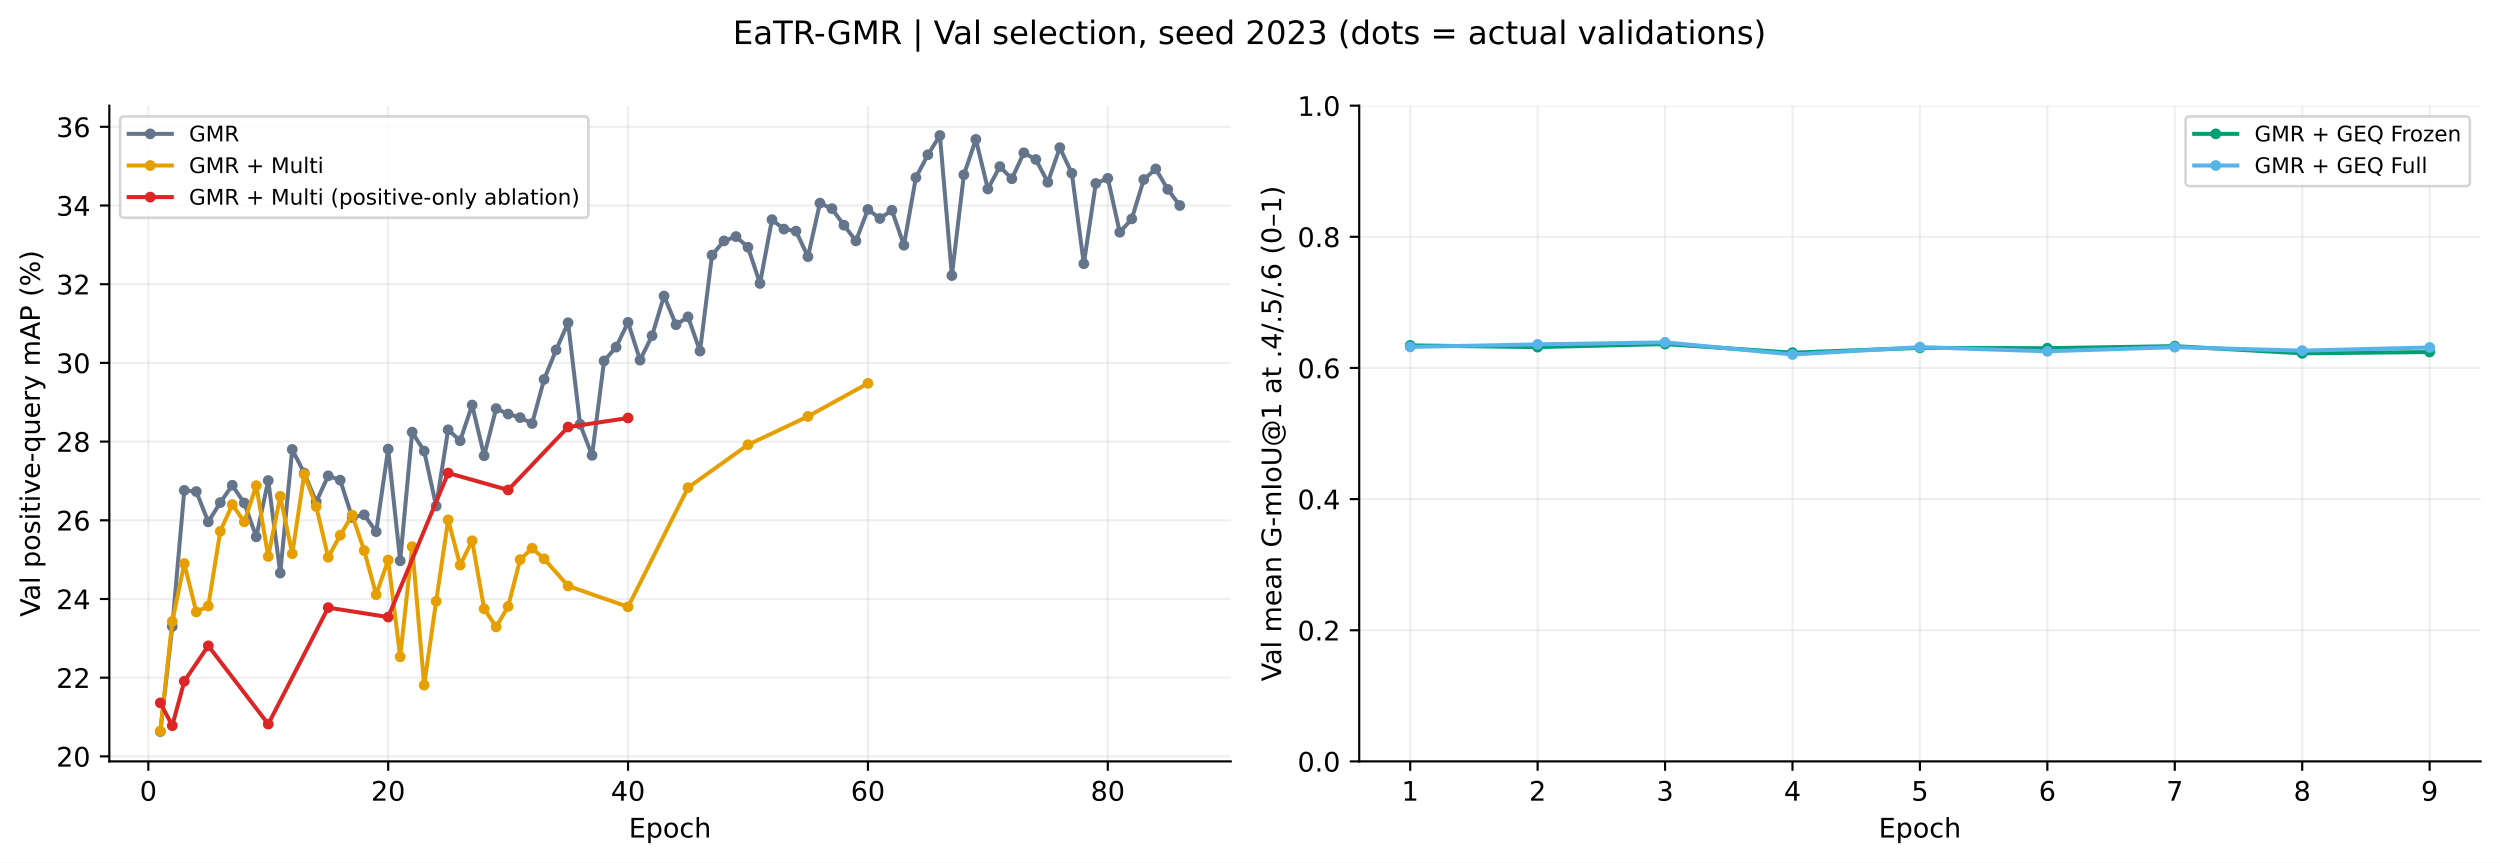
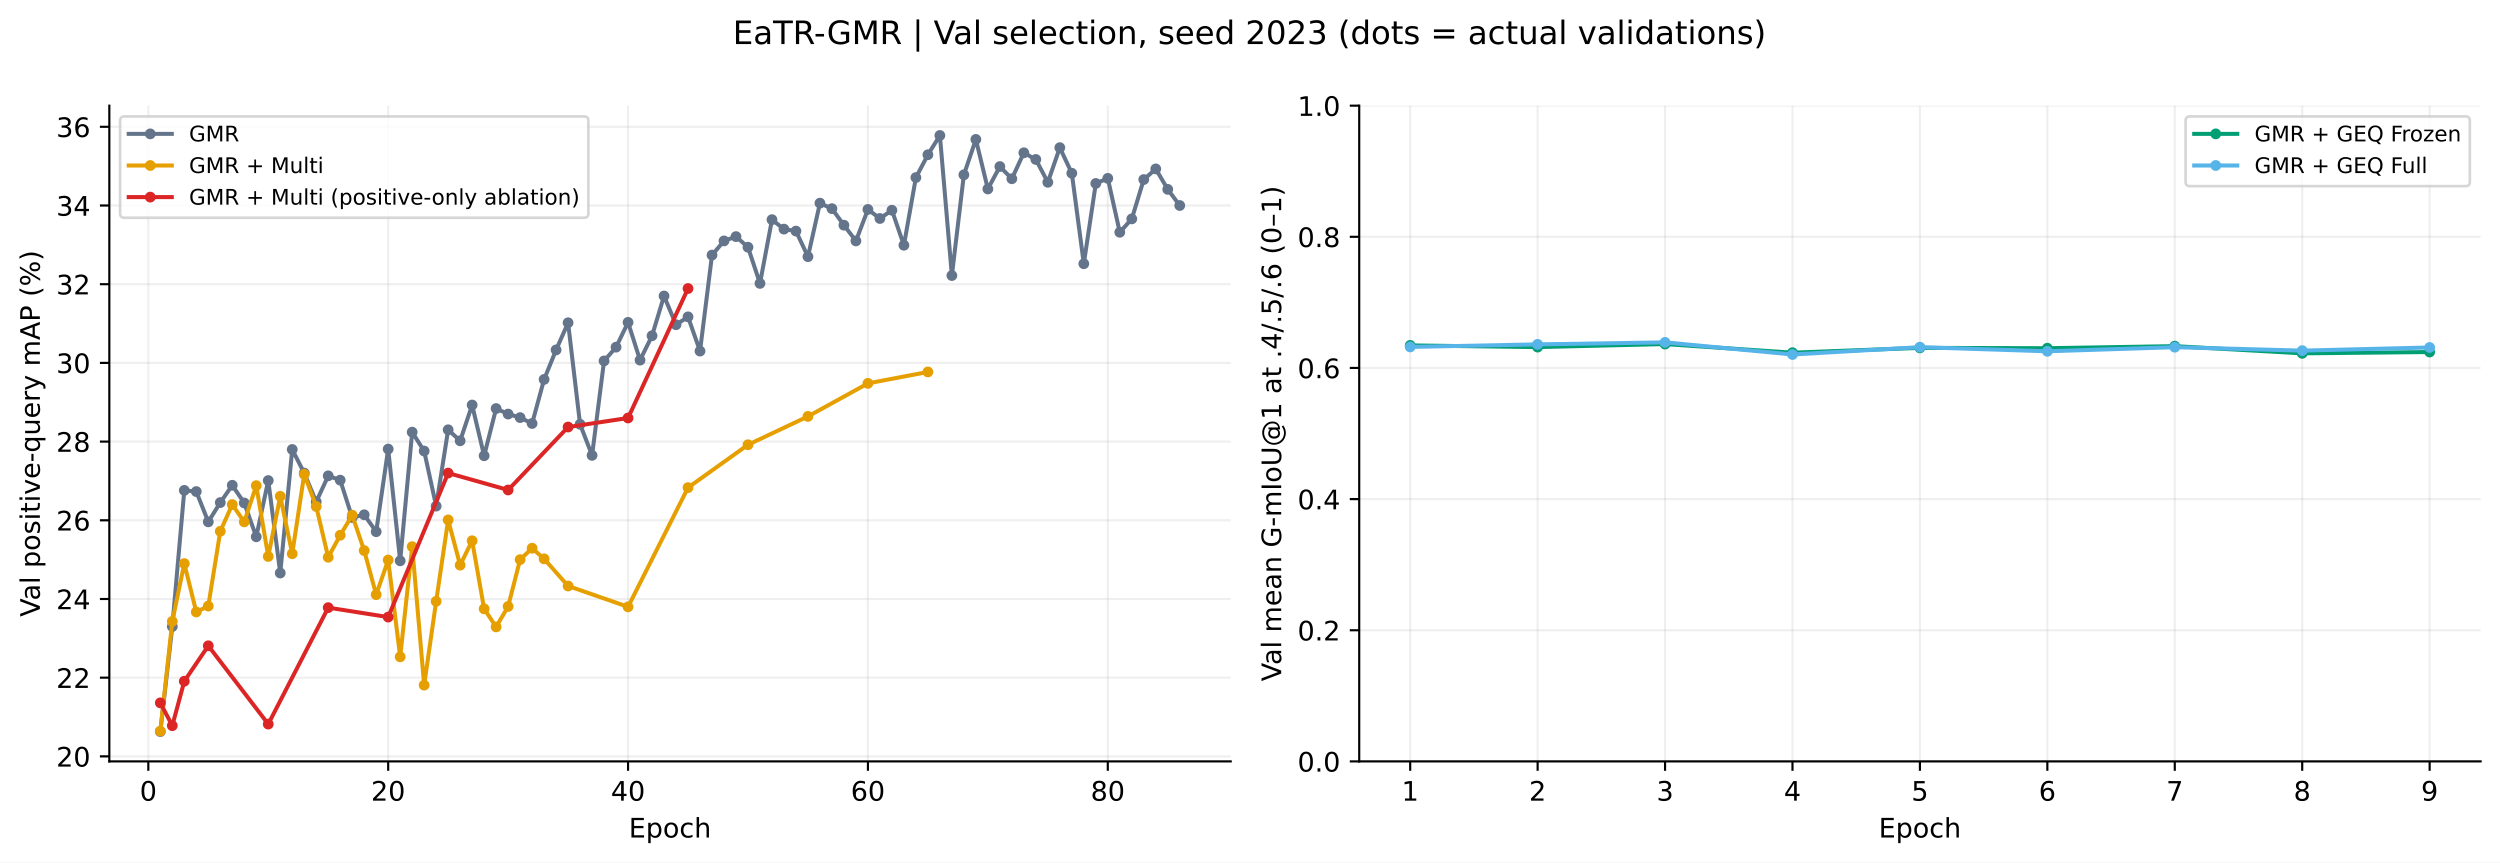
<svg xmlns="http://www.w3.org/2000/svg" xmlns:xlink="http://www.w3.org/1999/xlink" width="928.433pt" height="320.316pt" viewBox="0 0 928.433 320.316" version="1.1">
  <defs>
    <style type="text/css">*{stroke-linejoin: round; stroke-linecap: butt}</style>
  </defs>
  <g id="figure_1">
    <g id="patch_1">
      <path d="M -0 320.316  L 928.433 320.316  L 928.433 0  L -0 0  z " style="fill: #ffffff" />
    </g>
    <g id="axes_1">
      <g id="patch_2">
        <path d="M 40.603 282.76  L 457.058 282.76  L 457.058 39.24  L 40.603 39.24  z " style="fill: #ffffff" />
      </g>
      <g id="matplotlib.axis_1">
        <g id="xtick_1">
          <g id="line2d_1">
            <path d="M 55.079 282.76  L 55.079 39.24  " clip-path="url(#pdc1da5cae6)" style="fill: none; stroke: #b0b0b0; stroke-opacity: 0.2; stroke-width: 0.8; stroke-linecap: square" />
          </g>
          <g id="line2d_2">
            <defs>
              <path id="m847a747f1c" d="M 0 0  L 0 3.5  " style="stroke: #000000; stroke-width: 0.8" />
            </defs>
            <g>
              <use xlink:href="#m847a747f1c" x="55.079" y="282.76" style="stroke: #000000; stroke-width: 0.8" />
            </g>
          </g>
          <g id="text_1">
            <text style="font-size: 10px; font-family: 'DejaVu Sans'; text-anchor: middle" x="55.079" y="297.358" transform="rotate(-0 55.07883 297.3584)">0</text>
          </g>
        </g>
        <g id="xtick_2">
          <g id="line2d_3">
            <path d="M 144.16 282.76  L 144.16 39.24  " clip-path="url(#pdc1da5cae6)" style="fill: none; stroke: #b0b0b0; stroke-opacity: 0.2; stroke-width: 0.8; stroke-linecap: square" />
          </g>
          <g id="line2d_4">
            <g>
              <use xlink:href="#m847a747f1c" x="144.16" y="282.76" style="stroke: #000000; stroke-width: 0.8" />
            </g>
          </g>
          <g id="text_2">
            <text style="font-size: 10px; font-family: 'DejaVu Sans'; text-anchor: middle" x="144.16" y="297.358" transform="rotate(-0 144.1601 297.3584)">20</text>
          </g>
        </g>
        <g id="xtick_3">
          <g id="line2d_5">
            <path d="M 233.241 282.76  L 233.241 39.24  " clip-path="url(#pdc1da5cae6)" style="fill: none; stroke: #b0b0b0; stroke-opacity: 0.2; stroke-width: 0.8; stroke-linecap: square" />
          </g>
          <g id="line2d_6">
            <g>
              <use xlink:href="#m847a747f1c" x="233.241" y="282.76" style="stroke: #000000; stroke-width: 0.8" />
            </g>
          </g>
          <g id="text_3">
            <text style="font-size: 10px; font-family: 'DejaVu Sans'; text-anchor: middle" x="233.241" y="297.358" transform="rotate(-0 233.2414 297.3584)">40</text>
          </g>
        </g>
        <g id="xtick_4">
          <g id="line2d_7">
            <path d="M 322.323 282.76  L 322.323 39.24  " clip-path="url(#pdc1da5cae6)" style="fill: none; stroke: #b0b0b0; stroke-opacity: 0.2; stroke-width: 0.8; stroke-linecap: square" />
          </g>
          <g id="line2d_8">
            <g>
              <use xlink:href="#m847a747f1c" x="322.323" y="282.76" style="stroke: #000000; stroke-width: 0.8" />
            </g>
          </g>
          <g id="text_4">
            <text style="font-size: 10px; font-family: 'DejaVu Sans'; text-anchor: middle" x="322.323" y="297.358" transform="rotate(-0 322.3227 297.3584)">60</text>
          </g>
        </g>
        <g id="xtick_5">
          <g id="line2d_9">
            <path d="M 411.404 282.76  L 411.404 39.24  " clip-path="url(#pdc1da5cae6)" style="fill: none; stroke: #b0b0b0; stroke-opacity: 0.2; stroke-width: 0.8; stroke-linecap: square" />
          </g>
          <g id="line2d_10">
            <g>
              <use xlink:href="#m847a747f1c" x="411.404" y="282.76" style="stroke: #000000; stroke-width: 0.8" />
            </g>
          </g>
          <g id="text_5">
            <text style="font-size: 10px; font-family: 'DejaVu Sans'; text-anchor: middle" x="411.404" y="297.358" transform="rotate(-0 411.404 297.3584)">80</text>
          </g>
        </g>
        <g id="text_6">
          <text style="font-size: 10px; font-family: 'DejaVu Sans'; text-anchor: middle" x="248.831" y="311.037" transform="rotate(-0 248.8306 311.0366)">Epoch</text>
        </g>
      </g>
      <g id="matplotlib.axis_2">
        <g id="ytick_1">
          <g id="line2d_11">
            <path d="M 40.603 280.897  L 457.058 280.897  " clip-path="url(#pdc1da5cae6)" style="fill: none; stroke: #b0b0b0; stroke-opacity: 0.2; stroke-width: 0.8; stroke-linecap: square" />
          </g>
          <g id="line2d_12">
            <defs>
              <path id="mc433141c62" d="M 0 0  L -3.5 0  " style="stroke: #000000; stroke-width: 0.8" />
            </defs>
            <g>
              <use xlink:href="#mc433141c62" x="40.603" y="280.897" style="stroke: #000000; stroke-width: 0.8" />
            </g>
          </g>
          <g id="text_7">
            <text style="font-size: 10px; font-family: 'DejaVu Sans'; text-anchor: end" x="33.603" y="284.696" transform="rotate(-0 33.60312 284.6961)">20</text>
          </g>
        </g>
        <g id="ytick_2">
          <g id="line2d_13">
            <path d="M 40.603 251.672  L 457.058 251.672  " clip-path="url(#pdc1da5cae6)" style="fill: none; stroke: #b0b0b0; stroke-opacity: 0.2; stroke-width: 0.8; stroke-linecap: square" />
          </g>
          <g id="line2d_14">
            <g>
              <use xlink:href="#mc433141c62" x="40.603" y="251.672" style="stroke: #000000; stroke-width: 0.8" />
            </g>
          </g>
          <g id="text_8">
            <text style="font-size: 10px; font-family: 'DejaVu Sans'; text-anchor: end" x="33.603" y="255.471" transform="rotate(-0 33.60312 255.4708)">22</text>
          </g>
        </g>
        <g id="ytick_3">
          <g id="line2d_15">
            <path d="M 40.603 222.446  L 457.058 222.446  " clip-path="url(#pdc1da5cae6)" style="fill: none; stroke: #b0b0b0; stroke-opacity: 0.2; stroke-width: 0.8; stroke-linecap: square" />
          </g>
          <g id="line2d_16">
            <g>
              <use xlink:href="#mc433141c62" x="40.603" y="222.446" style="stroke: #000000; stroke-width: 0.8" />
            </g>
          </g>
          <g id="text_9">
            <text style="font-size: 10px; font-family: 'DejaVu Sans'; text-anchor: end" x="33.603" y="226.245" transform="rotate(-0 33.60312 226.2455)">24</text>
          </g>
        </g>
        <g id="ytick_4">
          <g id="line2d_17">
            <path d="M 40.603 193.221  L 457.058 193.221  " clip-path="url(#pdc1da5cae6)" style="fill: none; stroke: #b0b0b0; stroke-opacity: 0.2; stroke-width: 0.8; stroke-linecap: square" />
          </g>
          <g id="line2d_18">
            <g>
              <use xlink:href="#mc433141c62" x="40.603" y="193.221" style="stroke: #000000; stroke-width: 0.8" />
            </g>
          </g>
          <g id="text_10">
            <text style="font-size: 10px; font-family: 'DejaVu Sans'; text-anchor: end" x="33.603" y="197.02" transform="rotate(-0 33.60312 197.0201)">26</text>
          </g>
        </g>
        <g id="ytick_5">
          <g id="line2d_19">
            <path d="M 40.603 163.996  L 457.058 163.996  " clip-path="url(#pdc1da5cae6)" style="fill: none; stroke: #b0b0b0; stroke-opacity: 0.2; stroke-width: 0.8; stroke-linecap: square" />
          </g>
          <g id="line2d_20">
            <g>
              <use xlink:href="#mc433141c62" x="40.603" y="163.996" style="stroke: #000000; stroke-width: 0.8" />
            </g>
          </g>
          <g id="text_11">
            <text style="font-size: 10px; font-family: 'DejaVu Sans'; text-anchor: end" x="33.603" y="167.795" transform="rotate(-0 33.60312 167.7948)">28</text>
          </g>
        </g>
        <g id="ytick_6">
          <g id="line2d_21">
            <path d="M 40.603 134.77  L 457.058 134.77  " clip-path="url(#pdc1da5cae6)" style="fill: none; stroke: #b0b0b0; stroke-opacity: 0.2; stroke-width: 0.8; stroke-linecap: square" />
          </g>
          <g id="line2d_22">
            <g>
              <use xlink:href="#mc433141c62" x="40.603" y="134.77" style="stroke: #000000; stroke-width: 0.8" />
            </g>
          </g>
          <g id="text_12">
            <text style="font-size: 10px; font-family: 'DejaVu Sans'; text-anchor: end" x="33.603" y="138.569" transform="rotate(-0 33.60312 138.5695)">30</text>
          </g>
        </g>
        <g id="ytick_7">
          <g id="line2d_23">
            <path d="M 40.603 105.545  L 457.058 105.545  " clip-path="url(#pdc1da5cae6)" style="fill: none; stroke: #b0b0b0; stroke-opacity: 0.2; stroke-width: 0.8; stroke-linecap: square" />
          </g>
          <g id="line2d_24">
            <g>
              <use xlink:href="#mc433141c62" x="40.603" y="105.545" style="stroke: #000000; stroke-width: 0.8" />
            </g>
          </g>
          <g id="text_13">
            <text style="font-size: 10px; font-family: 'DejaVu Sans'; text-anchor: end" x="33.603" y="109.344" transform="rotate(-0 33.60312 109.3442)">32</text>
          </g>
        </g>
        <g id="ytick_8">
          <g id="line2d_25">
            <path d="M 40.603 76.32  L 457.058 76.32  " clip-path="url(#pdc1da5cae6)" style="fill: none; stroke: #b0b0b0; stroke-opacity: 0.2; stroke-width: 0.8; stroke-linecap: square" />
          </g>
          <g id="line2d_26">
            <g>
              <use xlink:href="#mc433141c62" x="40.603" y="76.32" style="stroke: #000000; stroke-width: 0.8" />
            </g>
          </g>
          <g id="text_14">
            <text style="font-size: 10px; font-family: 'DejaVu Sans'; text-anchor: end" x="33.603" y="80.119" transform="rotate(-0 33.60312 80.11885)">34</text>
          </g>
        </g>
        <g id="ytick_9">
          <g id="line2d_27">
            <path d="M 40.603 47.094  L 457.058 47.094  " clip-path="url(#pdc1da5cae6)" style="fill: none; stroke: #b0b0b0; stroke-opacity: 0.2; stroke-width: 0.8; stroke-linecap: square" />
          </g>
          <g id="line2d_28">
            <g>
              <use xlink:href="#mc433141c62" x="40.603" y="47.094" style="stroke: #000000; stroke-width: 0.8" />
            </g>
          </g>
          <g id="text_15">
            <text style="font-size: 10px; font-family: 'DejaVu Sans'; text-anchor: end" x="33.603" y="50.894" transform="rotate(-0 33.60312 50.89352)">36</text>
          </g>
        </g>
        <g id="text_16">
          <text style="font-size: 10px; font-family: 'DejaVu Sans'; text-anchor: middle" x="14.798" y="161" transform="rotate(-90 14.79844 161)">Val positive-query mAP (%)</text>
        </g>
      </g>
      <g id="line2d_29">
        <path d="M 59.533 271.691  L 63.987 232.675  L 68.441 182.115  L 72.895 182.554  L 77.349 193.805  L 81.803 186.645  L 86.257 180.216  L 90.711 186.791  L 95.165 199.358  L 99.619 178.462  L 104.074 212.802  L 108.528 166.918  L 112.982 175.686  L 117.436 186.353  L 121.89 176.709  L 126.344 178.316  L 130.798 192.198  L 135.252 191.175  L 139.706 197.459  L 144.16 166.772  L 148.614 208.272  L 153.068 160.489  L 157.522 167.503  L 161.976 187.96  L 166.43 159.612  L 170.885 163.703  L 175.339 150.406  L 179.793 169.256  L 184.247 151.721  L 188.701 153.767  L 193.155 155.082  L 197.609 157.274  L 202.063 140.908  L 206.517 129.948  L 210.971 119.865  L 215.425 157.566  L 219.879 169.11  L 224.333 134.04  L 228.787 128.925  L 233.241 119.719  L 237.695 133.747  L 242.15 124.688  L 246.604 109.929  L 251.058 120.596  L 255.512 117.673  L 259.966 130.386  L 264.42 94.732  L 268.874 89.471  L 273.328 87.864  L 277.782 91.809  L 282.236 105.253  L 286.69 81.58  L 291.144 85.087  L 295.598 85.818  L 300.052 95.316  L 304.506 75.443  L 308.96 77.489  L 313.415 83.626  L 317.869 89.471  L 322.323 77.781  L 326.777 81.142  L 331.231 78.073  L 335.685 91.078  L 340.139 65.945  L 344.593 57.469  L 349.047 50.309  L 353.501 102.33  L 357.955 64.922  L 362.409 51.77  L 366.863 70.182  L 371.317 61.853  L 375.771 66.383  L 380.226 56.739  L 384.68 59.223  L 389.134 67.698  L 393.588 54.839  L 398.042 64.337  L 402.496 97.946  L 406.95 68.137  L 411.404 66.237  L 415.858 86.256  L 420.312 81.288  L 424.766 66.675  L 429.22 62.73  L 433.674 70.328  L 438.128 76.32  " clip-path="url(#pdc1da5cae6)" style="fill: none; stroke: #64748b; stroke-width: 1.5; stroke-linecap: square" />
        <defs>
          <path id="mf4bc2572a3" d="M 0 1.5  C 0.398 1.5 0.779 1.342 1.061 1.061  C 1.342 0.779 1.5 0.398 1.5 0  C 1.5 -0.398 1.342 -0.779 1.061 -1.061  C 0.779 -1.342 0.398 -1.5 0 -1.5  C -0.398 -1.5 -0.779 -1.342 -1.061 -1.061  C -1.342 -0.779 -1.5 -0.398 -1.5 0  C -1.5 0.398 -1.342 0.779 -1.061 1.061  C -0.779 1.342 -0.398 1.5 0 1.5  z " style="stroke: #64748b" />
        </defs>
        <g clip-path="url(#pdc1da5cae6)">
          <use xlink:href="#mf4bc2572a3" x="59.533" y="271.691" style="fill: #64748b; stroke: #64748b" />
          <use xlink:href="#mf4bc2572a3" x="63.987" y="232.675" style="fill: #64748b; stroke: #64748b" />
          <use xlink:href="#mf4bc2572a3" x="68.441" y="182.115" style="fill: #64748b; stroke: #64748b" />
          <use xlink:href="#mf4bc2572a3" x="72.895" y="182.554" style="fill: #64748b; stroke: #64748b" />
          <use xlink:href="#mf4bc2572a3" x="77.349" y="193.805" style="fill: #64748b; stroke: #64748b" />
          <use xlink:href="#mf4bc2572a3" x="81.803" y="186.645" style="fill: #64748b; stroke: #64748b" />
          <use xlink:href="#mf4bc2572a3" x="86.257" y="180.216" style="fill: #64748b; stroke: #64748b" />
          <use xlink:href="#mf4bc2572a3" x="90.711" y="186.791" style="fill: #64748b; stroke: #64748b" />
          <use xlink:href="#mf4bc2572a3" x="95.165" y="199.358" style="fill: #64748b; stroke: #64748b" />
          <use xlink:href="#mf4bc2572a3" x="99.619" y="178.462" style="fill: #64748b; stroke: #64748b" />
          <use xlink:href="#mf4bc2572a3" x="104.074" y="212.802" style="fill: #64748b; stroke: #64748b" />
          <use xlink:href="#mf4bc2572a3" x="108.528" y="166.918" style="fill: #64748b; stroke: #64748b" />
          <use xlink:href="#mf4bc2572a3" x="112.982" y="175.686" style="fill: #64748b; stroke: #64748b" />
          <use xlink:href="#mf4bc2572a3" x="117.436" y="186.353" style="fill: #64748b; stroke: #64748b" />
          <use xlink:href="#mf4bc2572a3" x="121.89" y="176.709" style="fill: #64748b; stroke: #64748b" />
          <use xlink:href="#mf4bc2572a3" x="126.344" y="178.316" style="fill: #64748b; stroke: #64748b" />
          <use xlink:href="#mf4bc2572a3" x="130.798" y="192.198" style="fill: #64748b; stroke: #64748b" />
          <use xlink:href="#mf4bc2572a3" x="135.252" y="191.175" style="fill: #64748b; stroke: #64748b" />
          <use xlink:href="#mf4bc2572a3" x="139.706" y="197.459" style="fill: #64748b; stroke: #64748b" />
          <use xlink:href="#mf4bc2572a3" x="144.16" y="166.772" style="fill: #64748b; stroke: #64748b" />
          <use xlink:href="#mf4bc2572a3" x="148.614" y="208.272" style="fill: #64748b; stroke: #64748b" />
          <use xlink:href="#mf4bc2572a3" x="153.068" y="160.489" style="fill: #64748b; stroke: #64748b" />
          <use xlink:href="#mf4bc2572a3" x="157.522" y="167.503" style="fill: #64748b; stroke: #64748b" />
          <use xlink:href="#mf4bc2572a3" x="161.976" y="187.96" style="fill: #64748b; stroke: #64748b" />
          <use xlink:href="#mf4bc2572a3" x="166.43" y="159.612" style="fill: #64748b; stroke: #64748b" />
          <use xlink:href="#mf4bc2572a3" x="170.885" y="163.703" style="fill: #64748b; stroke: #64748b" />
          <use xlink:href="#mf4bc2572a3" x="175.339" y="150.406" style="fill: #64748b; stroke: #64748b" />
          <use xlink:href="#mf4bc2572a3" x="179.793" y="169.256" style="fill: #64748b; stroke: #64748b" />
          <use xlink:href="#mf4bc2572a3" x="184.247" y="151.721" style="fill: #64748b; stroke: #64748b" />
          <use xlink:href="#mf4bc2572a3" x="188.701" y="153.767" style="fill: #64748b; stroke: #64748b" />
          <use xlink:href="#mf4bc2572a3" x="193.155" y="155.082" style="fill: #64748b; stroke: #64748b" />
          <use xlink:href="#mf4bc2572a3" x="197.609" y="157.274" style="fill: #64748b; stroke: #64748b" />
          <use xlink:href="#mf4bc2572a3" x="202.063" y="140.908" style="fill: #64748b; stroke: #64748b" />
          <use xlink:href="#mf4bc2572a3" x="206.517" y="129.948" style="fill: #64748b; stroke: #64748b" />
          <use xlink:href="#mf4bc2572a3" x="210.971" y="119.865" style="fill: #64748b; stroke: #64748b" />
          <use xlink:href="#mf4bc2572a3" x="215.425" y="157.566" style="fill: #64748b; stroke: #64748b" />
          <use xlink:href="#mf4bc2572a3" x="219.879" y="169.11" style="fill: #64748b; stroke: #64748b" />
          <use xlink:href="#mf4bc2572a3" x="224.333" y="134.04" style="fill: #64748b; stroke: #64748b" />
          <use xlink:href="#mf4bc2572a3" x="228.787" y="128.925" style="fill: #64748b; stroke: #64748b" />
          <use xlink:href="#mf4bc2572a3" x="233.241" y="119.719" style="fill: #64748b; stroke: #64748b" />
          <use xlink:href="#mf4bc2572a3" x="237.695" y="133.747" style="fill: #64748b; stroke: #64748b" />
          <use xlink:href="#mf4bc2572a3" x="242.15" y="124.688" style="fill: #64748b; stroke: #64748b" />
          <use xlink:href="#mf4bc2572a3" x="246.604" y="109.929" style="fill: #64748b; stroke: #64748b" />
          <use xlink:href="#mf4bc2572a3" x="251.058" y="120.596" style="fill: #64748b; stroke: #64748b" />
          <use xlink:href="#mf4bc2572a3" x="255.512" y="117.673" style="fill: #64748b; stroke: #64748b" />
          <use xlink:href="#mf4bc2572a3" x="259.966" y="130.386" style="fill: #64748b; stroke: #64748b" />
          <use xlink:href="#mf4bc2572a3" x="264.42" y="94.732" style="fill: #64748b; stroke: #64748b" />
          <use xlink:href="#mf4bc2572a3" x="268.874" y="89.471" style="fill: #64748b; stroke: #64748b" />
          <use xlink:href="#mf4bc2572a3" x="273.328" y="87.864" style="fill: #64748b; stroke: #64748b" />
          <use xlink:href="#mf4bc2572a3" x="277.782" y="91.809" style="fill: #64748b; stroke: #64748b" />
          <use xlink:href="#mf4bc2572a3" x="282.236" y="105.253" style="fill: #64748b; stroke: #64748b" />
          <use xlink:href="#mf4bc2572a3" x="286.69" y="81.58" style="fill: #64748b; stroke: #64748b" />
          <use xlink:href="#mf4bc2572a3" x="291.144" y="85.087" style="fill: #64748b; stroke: #64748b" />
          <use xlink:href="#mf4bc2572a3" x="295.598" y="85.818" style="fill: #64748b; stroke: #64748b" />
          <use xlink:href="#mf4bc2572a3" x="300.052" y="95.316" style="fill: #64748b; stroke: #64748b" />
          <use xlink:href="#mf4bc2572a3" x="304.506" y="75.443" style="fill: #64748b; stroke: #64748b" />
          <use xlink:href="#mf4bc2572a3" x="308.96" y="77.489" style="fill: #64748b; stroke: #64748b" />
          <use xlink:href="#mf4bc2572a3" x="313.415" y="83.626" style="fill: #64748b; stroke: #64748b" />
          <use xlink:href="#mf4bc2572a3" x="317.869" y="89.471" style="fill: #64748b; stroke: #64748b" />
          <use xlink:href="#mf4bc2572a3" x="322.323" y="77.781" style="fill: #64748b; stroke: #64748b" />
          <use xlink:href="#mf4bc2572a3" x="326.777" y="81.142" style="fill: #64748b; stroke: #64748b" />
          <use xlink:href="#mf4bc2572a3" x="331.231" y="78.073" style="fill: #64748b; stroke: #64748b" />
          <use xlink:href="#mf4bc2572a3" x="335.685" y="91.078" style="fill: #64748b; stroke: #64748b" />
          <use xlink:href="#mf4bc2572a3" x="340.139" y="65.945" style="fill: #64748b; stroke: #64748b" />
          <use xlink:href="#mf4bc2572a3" x="344.593" y="57.469" style="fill: #64748b; stroke: #64748b" />
          <use xlink:href="#mf4bc2572a3" x="349.047" y="50.309" style="fill: #64748b; stroke: #64748b" />
          <use xlink:href="#mf4bc2572a3" x="353.501" y="102.33" style="fill: #64748b; stroke: #64748b" />
          <use xlink:href="#mf4bc2572a3" x="357.955" y="64.922" style="fill: #64748b; stroke: #64748b" />
          <use xlink:href="#mf4bc2572a3" x="362.409" y="51.77" style="fill: #64748b; stroke: #64748b" />
          <use xlink:href="#mf4bc2572a3" x="366.863" y="70.182" style="fill: #64748b; stroke: #64748b" />
          <use xlink:href="#mf4bc2572a3" x="371.317" y="61.853" style="fill: #64748b; stroke: #64748b" />
          <use xlink:href="#mf4bc2572a3" x="375.771" y="66.383" style="fill: #64748b; stroke: #64748b" />
          <use xlink:href="#mf4bc2572a3" x="380.226" y="56.739" style="fill: #64748b; stroke: #64748b" />
          <use xlink:href="#mf4bc2572a3" x="384.68" y="59.223" style="fill: #64748b; stroke: #64748b" />
          <use xlink:href="#mf4bc2572a3" x="389.134" y="67.698" style="fill: #64748b; stroke: #64748b" />
          <use xlink:href="#mf4bc2572a3" x="393.588" y="54.839" style="fill: #64748b; stroke: #64748b" />
          <use xlink:href="#mf4bc2572a3" x="398.042" y="64.337" style="fill: #64748b; stroke: #64748b" />
          <use xlink:href="#mf4bc2572a3" x="402.496" y="97.946" style="fill: #64748b; stroke: #64748b" />
          <use xlink:href="#mf4bc2572a3" x="406.95" y="68.137" style="fill: #64748b; stroke: #64748b" />
          <use xlink:href="#mf4bc2572a3" x="411.404" y="66.237" style="fill: #64748b; stroke: #64748b" />
          <use xlink:href="#mf4bc2572a3" x="415.858" y="86.256" style="fill: #64748b; stroke: #64748b" />
          <use xlink:href="#mf4bc2572a3" x="420.312" y="81.288" style="fill: #64748b; stroke: #64748b" />
          <use xlink:href="#mf4bc2572a3" x="424.766" y="66.675" style="fill: #64748b; stroke: #64748b" />
          <use xlink:href="#mf4bc2572a3" x="429.22" y="62.73" style="fill: #64748b; stroke: #64748b" />
          <use xlink:href="#mf4bc2572a3" x="433.674" y="70.328" style="fill: #64748b; stroke: #64748b" />
          <use xlink:href="#mf4bc2572a3" x="438.128" y="76.32" style="fill: #64748b; stroke: #64748b" />
        </g>
      </g>
      <g id="line2d_30">
-         <path d="M 59.533 271.545  L 63.987 230.775  L 68.441 209.295  L 72.895 227.268  L 77.349 225.077  L 81.803 197.312  L 86.257 187.376  L 90.711 193.805  L 95.165 180.362  L 99.619 206.665  L 104.074 184.307  L 108.528 205.642  L 112.982 176.124  L 117.436 188.106  L 121.89 206.957  L 126.344 198.774  L 130.798 191.321  L 135.252 204.473  L 139.706 220.839  L 144.16 207.98  L 148.614 243.927  L 153.068 203.011  L 157.522 254.448  L 161.976 223.323  L 166.43 193.075  L 170.885 209.879  L 175.339 200.82  L 179.793 226.099  L 184.247 232.821  L 188.701 225.223  L 193.155 207.834  L 197.609 203.596  L 202.063 207.541  L 210.971 217.624  L 233.241 225.369  L 255.512 181.092  L 277.782 165.165  L 300.052 154.643  L 322.323 142.369  " clip-path="url(#pdc1da5cae6)" style="fill: none; stroke: #e69f00; stroke-width: 1.5; stroke-linecap: square" />
+         <path d="M 59.533 271.545  L 63.987 230.775  L 68.441 209.295  L 72.895 227.268  L 77.349 225.077  L 81.803 197.312  L 86.257 187.376  L 90.711 193.805  L 95.165 180.362  L 99.619 206.665  L 104.074 184.307  L 108.528 205.642  L 112.982 176.124  L 117.436 188.106  L 121.89 206.957  L 126.344 198.774  L 130.798 191.321  L 135.252 204.473  L 139.706 220.839  L 144.16 207.98  L 148.614 243.927  L 153.068 203.011  L 157.522 254.448  L 161.976 223.323  L 166.43 193.075  L 170.885 209.879  L 175.339 200.82  L 179.793 226.099  L 184.247 232.821  L 188.701 225.223  L 193.155 207.834  L 197.609 203.596  L 202.063 207.541  L 210.971 217.624  L 233.241 225.369  L 255.512 181.092  L 277.782 165.165  L 300.052 154.643  L 322.323 142.369  L 344.593 138.131  " clip-path="url(#pdc1da5cae6)" style="fill: none; stroke: #e69f00; stroke-width: 1.5; stroke-linecap: square" />
        <defs>
          <path id="mbf485513ee" d="M 0 1.5  C 0.398 1.5 0.779 1.342 1.061 1.061  C 1.342 0.779 1.5 0.398 1.5 0  C 1.5 -0.398 1.342 -0.779 1.061 -1.061  C 0.779 -1.342 0.398 -1.5 0 -1.5  C -0.398 -1.5 -0.779 -1.342 -1.061 -1.061  C -1.342 -0.779 -1.5 -0.398 -1.5 0  C -1.5 0.398 -1.342 0.779 -1.061 1.061  C -0.779 1.342 -0.398 1.5 0 1.5  z " style="stroke: #e69f00" />
        </defs>
        <g clip-path="url(#pdc1da5cae6)">
          <use xlink:href="#mbf485513ee" x="59.533" y="271.545" style="fill: #e69f00; stroke: #e69f00" />
          <use xlink:href="#mbf485513ee" x="63.987" y="230.775" style="fill: #e69f00; stroke: #e69f00" />
          <use xlink:href="#mbf485513ee" x="68.441" y="209.295" style="fill: #e69f00; stroke: #e69f00" />
          <use xlink:href="#mbf485513ee" x="72.895" y="227.268" style="fill: #e69f00; stroke: #e69f00" />
          <use xlink:href="#mbf485513ee" x="77.349" y="225.077" style="fill: #e69f00; stroke: #e69f00" />
          <use xlink:href="#mbf485513ee" x="81.803" y="197.312" style="fill: #e69f00; stroke: #e69f00" />
          <use xlink:href="#mbf485513ee" x="86.257" y="187.376" style="fill: #e69f00; stroke: #e69f00" />
          <use xlink:href="#mbf485513ee" x="90.711" y="193.805" style="fill: #e69f00; stroke: #e69f00" />
          <use xlink:href="#mbf485513ee" x="95.165" y="180.362" style="fill: #e69f00; stroke: #e69f00" />
          <use xlink:href="#mbf485513ee" x="99.619" y="206.665" style="fill: #e69f00; stroke: #e69f00" />
          <use xlink:href="#mbf485513ee" x="104.074" y="184.307" style="fill: #e69f00; stroke: #e69f00" />
          <use xlink:href="#mbf485513ee" x="108.528" y="205.642" style="fill: #e69f00; stroke: #e69f00" />
          <use xlink:href="#mbf485513ee" x="112.982" y="176.124" style="fill: #e69f00; stroke: #e69f00" />
          <use xlink:href="#mbf485513ee" x="117.436" y="188.106" style="fill: #e69f00; stroke: #e69f00" />
          <use xlink:href="#mbf485513ee" x="121.89" y="206.957" style="fill: #e69f00; stroke: #e69f00" />
          <use xlink:href="#mbf485513ee" x="126.344" y="198.774" style="fill: #e69f00; stroke: #e69f00" />
          <use xlink:href="#mbf485513ee" x="130.798" y="191.321" style="fill: #e69f00; stroke: #e69f00" />
          <use xlink:href="#mbf485513ee" x="135.252" y="204.473" style="fill: #e69f00; stroke: #e69f00" />
          <use xlink:href="#mbf485513ee" x="139.706" y="220.839" style="fill: #e69f00; stroke: #e69f00" />
          <use xlink:href="#mbf485513ee" x="144.16" y="207.98" style="fill: #e69f00; stroke: #e69f00" />
          <use xlink:href="#mbf485513ee" x="148.614" y="243.927" style="fill: #e69f00; stroke: #e69f00" />
          <use xlink:href="#mbf485513ee" x="153.068" y="203.011" style="fill: #e69f00; stroke: #e69f00" />
          <use xlink:href="#mbf485513ee" x="157.522" y="254.448" style="fill: #e69f00; stroke: #e69f00" />
          <use xlink:href="#mbf485513ee" x="161.976" y="223.323" style="fill: #e69f00; stroke: #e69f00" />
          <use xlink:href="#mbf485513ee" x="166.43" y="193.075" style="fill: #e69f00; stroke: #e69f00" />
          <use xlink:href="#mbf485513ee" x="170.885" y="209.879" style="fill: #e69f00; stroke: #e69f00" />
          <use xlink:href="#mbf485513ee" x="175.339" y="200.82" style="fill: #e69f00; stroke: #e69f00" />
          <use xlink:href="#mbf485513ee" x="179.793" y="226.099" style="fill: #e69f00; stroke: #e69f00" />
          <use xlink:href="#mbf485513ee" x="184.247" y="232.821" style="fill: #e69f00; stroke: #e69f00" />
          <use xlink:href="#mbf485513ee" x="188.701" y="225.223" style="fill: #e69f00; stroke: #e69f00" />
          <use xlink:href="#mbf485513ee" x="193.155" y="207.834" style="fill: #e69f00; stroke: #e69f00" />
          <use xlink:href="#mbf485513ee" x="197.609" y="203.596" style="fill: #e69f00; stroke: #e69f00" />
          <use xlink:href="#mbf485513ee" x="202.063" y="207.541" style="fill: #e69f00; stroke: #e69f00" />
          <use xlink:href="#mbf485513ee" x="210.971" y="217.624" style="fill: #e69f00; stroke: #e69f00" />
          <use xlink:href="#mbf485513ee" x="233.241" y="225.369" style="fill: #e69f00; stroke: #e69f00" />
          <use xlink:href="#mbf485513ee" x="255.512" y="181.092" style="fill: #e69f00; stroke: #e69f00" />
          <use xlink:href="#mbf485513ee" x="277.782" y="165.165" style="fill: #e69f00; stroke: #e69f00" />
          <use xlink:href="#mbf485513ee" x="300.052" y="154.643" style="fill: #e69f00; stroke: #e69f00" />
          <use xlink:href="#mbf485513ee" x="322.323" y="142.369" style="fill: #e69f00; stroke: #e69f00" />
+           <use xlink:href="#mbf485513ee" x="344.593" y="138.131" style="fill: #e69f00; stroke: #e69f00" />
        </g>
      </g>
      <g id="line2d_31">
-         <path d="M 59.533 261.024  L 63.987 269.499  L 68.441 252.987  L 77.349 239.835  L 99.619 268.915  L 121.89 225.661  L 144.16 229.168  L 166.43 175.686  L 188.701 181.969  L 210.971 158.589  L 233.241 155.228  " clip-path="url(#pdc1da5cae6)" style="fill: none; stroke: #dc2626; stroke-width: 1.5; stroke-linecap: square" />
+         <path d="M 59.533 261.024  L 63.987 269.499  L 68.441 252.987  L 77.349 239.835  L 99.619 268.915  L 121.89 225.661  L 144.16 229.168  L 166.43 175.686  L 188.701 181.969  L 210.971 158.589  L 233.241 155.228  L 255.512 107.152  " clip-path="url(#pdc1da5cae6)" style="fill: none; stroke: #dc2626; stroke-width: 1.5; stroke-linecap: square" />
        <defs>
          <path id="m6886102119" d="M 0 1.5  C 0.398 1.5 0.779 1.342 1.061 1.061  C 1.342 0.779 1.5 0.398 1.5 0  C 1.5 -0.398 1.342 -0.779 1.061 -1.061  C 0.779 -1.342 0.398 -1.5 0 -1.5  C -0.398 -1.5 -0.779 -1.342 -1.061 -1.061  C -1.342 -0.779 -1.5 -0.398 -1.5 0  C -1.5 0.398 -1.342 0.779 -1.061 1.061  C -0.779 1.342 -0.398 1.5 0 1.5  z " style="stroke: #dc2626" />
        </defs>
        <g clip-path="url(#pdc1da5cae6)">
          <use xlink:href="#m6886102119" x="59.533" y="261.024" style="fill: #dc2626; stroke: #dc2626" />
          <use xlink:href="#m6886102119" x="63.987" y="269.499" style="fill: #dc2626; stroke: #dc2626" />
          <use xlink:href="#m6886102119" x="68.441" y="252.987" style="fill: #dc2626; stroke: #dc2626" />
          <use xlink:href="#m6886102119" x="77.349" y="239.835" style="fill: #dc2626; stroke: #dc2626" />
          <use xlink:href="#m6886102119" x="99.619" y="268.915" style="fill: #dc2626; stroke: #dc2626" />
          <use xlink:href="#m6886102119" x="121.89" y="225.661" style="fill: #dc2626; stroke: #dc2626" />
          <use xlink:href="#m6886102119" x="144.16" y="229.168" style="fill: #dc2626; stroke: #dc2626" />
          <use xlink:href="#m6886102119" x="166.43" y="175.686" style="fill: #dc2626; stroke: #dc2626" />
          <use xlink:href="#m6886102119" x="188.701" y="181.969" style="fill: #dc2626; stroke: #dc2626" />
          <use xlink:href="#m6886102119" x="210.971" y="158.589" style="fill: #dc2626; stroke: #dc2626" />
          <use xlink:href="#m6886102119" x="233.241" y="155.228" style="fill: #dc2626; stroke: #dc2626" />
+           <use xlink:href="#m6886102119" x="255.512" y="107.152" style="fill: #dc2626; stroke: #dc2626" />
        </g>
      </g>
      <g id="patch_3">
        <path d="M 40.603 282.76  L 40.603 39.24  " style="fill: none; stroke: #000000; stroke-width: 0.8; stroke-linejoin: miter; stroke-linecap: square" />
      </g>
      <g id="patch_4">
        <path d="M 40.603 282.76  L 457.058 282.76  " style="fill: none; stroke: #000000; stroke-width: 0.8; stroke-linejoin: miter; stroke-linecap: square" />
      </g>
      <g id="legend_1">
        <g id="patch_5">
          <path d="M 46.203 80.868  L 216.902 80.868  Q 218.502 80.868 218.502 79.267  L 218.502 44.84  Q 218.502 43.24 216.902 43.24  L 46.203 43.24  Q 44.603 43.24 44.603 44.84  L 44.603 79.267  Q 44.603 80.868 46.203 80.868  z " style="fill: #ffffff; opacity: 0.8; stroke: #cccccc; stroke-linejoin: miter" />
        </g>
        <g id="line2d_32">
          <path d="M 47.803 49.719  L 55.803 49.719  L 63.803 49.719  " style="fill: none; stroke: #64748b; stroke-width: 1.5; stroke-linecap: square" />
          <g>
            <use xlink:href="#mf4bc2572a3" x="55.803" y="49.719" style="fill: #64748b; stroke: #64748b" />
          </g>
        </g>
        <g id="text_17">
          <text style="font-size: 8px; font-family: 'DejaVu Sans'; text-anchor: start" x="70.203" y="52.519" transform="rotate(-0 70.20312 52.51875)">GMR</text>
        </g>
        <g id="line2d_33">
          <path d="M 47.803 61.461  L 55.803 61.461  L 63.803 61.461  " style="fill: none; stroke: #e69f00; stroke-width: 1.5; stroke-linecap: square" />
          <g>
            <use xlink:href="#mbf485513ee" x="55.803" y="61.461" style="fill: #e69f00; stroke: #e69f00" />
          </g>
        </g>
        <g id="text_18">
          <text style="font-size: 8px; font-family: 'DejaVu Sans'; text-anchor: start" x="70.203" y="64.261" transform="rotate(-0 70.20312 64.26125)">GMR + Multi</text>
        </g>
        <g id="line2d_34">
          <path d="M 47.803 73.204  L 55.803 73.204  L 63.803 73.204  " style="fill: none; stroke: #dc2626; stroke-width: 1.5; stroke-linecap: square" />
          <g>
            <use xlink:href="#m6886102119" x="55.803" y="73.204" style="fill: #dc2626; stroke: #dc2626" />
          </g>
        </g>
        <g id="text_19">
          <text style="font-size: 8px; font-family: 'DejaVu Sans'; text-anchor: start" x="70.203" y="76.004" transform="rotate(-0 70.20312 76.00375)">GMR + Multi (positive-only ablation)</text>
        </g>
      </g>
    </g>
    <g id="axes_2">
      <g id="patch_6">
        <path d="M 504.778 282.76  L 921.233 282.76  L 921.233 39.24  L 504.778 39.24  z " style="fill: #ffffff" />
      </g>
      <g id="matplotlib.axis_3">
        <g id="xtick_6">
          <g id="line2d_35">
            <path d="M 523.708 282.76  L 523.708 39.24  " clip-path="url(#p370dd41538)" style="fill: none; stroke: #b0b0b0; stroke-opacity: 0.2; stroke-width: 0.8; stroke-linecap: square" />
          </g>
          <g id="line2d_36">
            <g>
              <use xlink:href="#m847a747f1c" x="523.708" y="282.76" style="stroke: #000000; stroke-width: 0.8" />
            </g>
          </g>
          <g id="text_20">
            <text style="font-size: 10px; font-family: 'DejaVu Sans'; text-anchor: middle" x="523.708" y="297.358" transform="rotate(-0 523.7079 297.3584)">1</text>
          </g>
        </g>
        <g id="xtick_7">
          <g id="line2d_37">
            <path d="M 571.032 282.76  L 571.032 39.24  " clip-path="url(#p370dd41538)" style="fill: none; stroke: #b0b0b0; stroke-opacity: 0.2; stroke-width: 0.8; stroke-linecap: square" />
          </g>
          <g id="line2d_38">
            <g>
              <use xlink:href="#m847a747f1c" x="571.032" y="282.76" style="stroke: #000000; stroke-width: 0.8" />
            </g>
          </g>
          <g id="text_21">
            <text style="font-size: 10px; font-family: 'DejaVu Sans'; text-anchor: middle" x="571.032" y="297.358" transform="rotate(-0 571.0323 297.3584)">2</text>
          </g>
        </g>
        <g id="xtick_8">
          <g id="line2d_39">
            <path d="M 618.357 282.76  L 618.357 39.24  " clip-path="url(#p370dd41538)" style="fill: none; stroke: #b0b0b0; stroke-opacity: 0.2; stroke-width: 0.8; stroke-linecap: square" />
          </g>
          <g id="line2d_40">
            <g>
              <use xlink:href="#m847a747f1c" x="618.357" y="282.76" style="stroke: #000000; stroke-width: 0.8" />
            </g>
          </g>
          <g id="text_22">
            <text style="font-size: 10px; font-family: 'DejaVu Sans'; text-anchor: middle" x="618.357" y="297.358" transform="rotate(-0 618.3568 297.3584)">3</text>
          </g>
        </g>
        <g id="xtick_9">
          <g id="line2d_41">
            <path d="M 665.681 282.76  L 665.681 39.24  " clip-path="url(#p370dd41538)" style="fill: none; stroke: #b0b0b0; stroke-opacity: 0.2; stroke-width: 0.8; stroke-linecap: square" />
          </g>
          <g id="line2d_42">
            <g>
              <use xlink:href="#m847a747f1c" x="665.681" y="282.76" style="stroke: #000000; stroke-width: 0.8" />
            </g>
          </g>
          <g id="text_23">
            <text style="font-size: 10px; font-family: 'DejaVu Sans'; text-anchor: middle" x="665.681" y="297.358" transform="rotate(-0 665.6812 297.3584)">4</text>
          </g>
        </g>
        <g id="xtick_10">
          <g id="line2d_43">
            <path d="M 713.006 282.76  L 713.006 39.24  " clip-path="url(#p370dd41538)" style="fill: none; stroke: #b0b0b0; stroke-opacity: 0.2; stroke-width: 0.8; stroke-linecap: square" />
          </g>
          <g id="line2d_44">
            <g>
              <use xlink:href="#m847a747f1c" x="713.006" y="282.76" style="stroke: #000000; stroke-width: 0.8" />
            </g>
          </g>
          <g id="text_24">
            <text style="font-size: 10px; font-family: 'DejaVu Sans'; text-anchor: middle" x="713.006" y="297.358" transform="rotate(-0 713.0056 297.3584)">5</text>
          </g>
        </g>
        <g id="xtick_11">
          <g id="line2d_45">
            <path d="M 760.33 282.76  L 760.33 39.24  " clip-path="url(#p370dd41538)" style="fill: none; stroke: #b0b0b0; stroke-opacity: 0.2; stroke-width: 0.8; stroke-linecap: square" />
          </g>
          <g id="line2d_46">
            <g>
              <use xlink:href="#m847a747f1c" x="760.33" y="282.76" style="stroke: #000000; stroke-width: 0.8" />
            </g>
          </g>
          <g id="text_25">
            <text style="font-size: 10px; font-family: 'DejaVu Sans'; text-anchor: middle" x="760.33" y="297.358" transform="rotate(-0 760.3301 297.3584)">6</text>
          </g>
        </g>
        <g id="xtick_12">
          <g id="line2d_47">
            <path d="M 807.654 282.76  L 807.654 39.24  " clip-path="url(#p370dd41538)" style="fill: none; stroke: #b0b0b0; stroke-opacity: 0.2; stroke-width: 0.8; stroke-linecap: square" />
          </g>
          <g id="line2d_48">
            <g>
              <use xlink:href="#m847a747f1c" x="807.654" y="282.76" style="stroke: #000000; stroke-width: 0.8" />
            </g>
          </g>
          <g id="text_26">
            <text style="font-size: 10px; font-family: 'DejaVu Sans'; text-anchor: middle" x="807.654" y="297.358" transform="rotate(-0 807.6545 297.3584)">7</text>
          </g>
        </g>
        <g id="xtick_13">
          <g id="line2d_49">
            <path d="M 854.979 282.76  L 854.979 39.24  " clip-path="url(#p370dd41538)" style="fill: none; stroke: #b0b0b0; stroke-opacity: 0.2; stroke-width: 0.8; stroke-linecap: square" />
          </g>
          <g id="line2d_50">
            <g>
              <use xlink:href="#m847a747f1c" x="854.979" y="282.76" style="stroke: #000000; stroke-width: 0.8" />
            </g>
          </g>
          <g id="text_27">
            <text style="font-size: 10px; font-family: 'DejaVu Sans'; text-anchor: middle" x="854.979" y="297.358" transform="rotate(-0 854.9789 297.3584)">8</text>
          </g>
        </g>
        <g id="xtick_14">
          <g id="line2d_51">
            <path d="M 902.303 282.76  L 902.303 39.24  " clip-path="url(#p370dd41538)" style="fill: none; stroke: #b0b0b0; stroke-opacity: 0.2; stroke-width: 0.8; stroke-linecap: square" />
          </g>
          <g id="line2d_52">
            <g>
              <use xlink:href="#m847a747f1c" x="902.303" y="282.76" style="stroke: #000000; stroke-width: 0.8" />
            </g>
          </g>
          <g id="text_28">
            <text style="font-size: 10px; font-family: 'DejaVu Sans'; text-anchor: middle" x="902.303" y="297.358" transform="rotate(-0 902.3034 297.3584)">9</text>
          </g>
        </g>
        <g id="text_29">
          <text style="font-size: 10px; font-family: 'DejaVu Sans'; text-anchor: middle" x="713.006" y="311.037" transform="rotate(-0 713.0056 311.0366)">Epoch</text>
        </g>
      </g>
      <g id="matplotlib.axis_4">
        <g id="ytick_10">
          <g id="line2d_53">
            <path d="M 504.778 282.76  L 921.233 282.76  " clip-path="url(#p370dd41538)" style="fill: none; stroke: #b0b0b0; stroke-opacity: 0.2; stroke-width: 0.8; stroke-linecap: square" />
          </g>
          <g id="line2d_54">
            <g>
              <use xlink:href="#mc433141c62" x="504.778" y="282.76" style="stroke: #000000; stroke-width: 0.8" />
            </g>
          </g>
          <g id="text_30">
            <text style="font-size: 10px; font-family: 'DejaVu Sans'; text-anchor: end" x="497.778" y="286.559" transform="rotate(-0 497.7781 286.5592)">0.0</text>
          </g>
        </g>
        <g id="ytick_11">
          <g id="line2d_55">
            <path d="M 504.778 234.056  L 921.233 234.056  " clip-path="url(#p370dd41538)" style="fill: none; stroke: #b0b0b0; stroke-opacity: 0.2; stroke-width: 0.8; stroke-linecap: square" />
          </g>
          <g id="line2d_56">
            <g>
              <use xlink:href="#mc433141c62" x="504.778" y="234.056" style="stroke: #000000; stroke-width: 0.8" />
            </g>
          </g>
          <g id="text_31">
            <text style="font-size: 10px; font-family: 'DejaVu Sans'; text-anchor: end" x="497.778" y="237.855" transform="rotate(-0 497.7781 237.8552)">0.2</text>
          </g>
        </g>
        <g id="ytick_12">
          <g id="line2d_57">
            <path d="M 504.778 185.352  L 921.233 185.352  " clip-path="url(#p370dd41538)" style="fill: none; stroke: #b0b0b0; stroke-opacity: 0.2; stroke-width: 0.8; stroke-linecap: square" />
          </g>
          <g id="line2d_58">
            <g>
              <use xlink:href="#mc433141c62" x="504.778" y="185.352" style="stroke: #000000; stroke-width: 0.8" />
            </g>
          </g>
          <g id="text_32">
            <text style="font-size: 10px; font-family: 'DejaVu Sans'; text-anchor: end" x="497.778" y="189.151" transform="rotate(-0 497.7781 189.1512)">0.4</text>
          </g>
        </g>
        <g id="ytick_13">
          <g id="line2d_59">
            <path d="M 504.778 136.648  L 921.233 136.648  " clip-path="url(#p370dd41538)" style="fill: none; stroke: #b0b0b0; stroke-opacity: 0.2; stroke-width: 0.8; stroke-linecap: square" />
          </g>
          <g id="line2d_60">
            <g>
              <use xlink:href="#mc433141c62" x="504.778" y="136.648" style="stroke: #000000; stroke-width: 0.8" />
            </g>
          </g>
          <g id="text_33">
            <text style="font-size: 10px; font-family: 'DejaVu Sans'; text-anchor: end" x="497.778" y="140.447" transform="rotate(-0 497.7781 140.4472)">0.6</text>
          </g>
        </g>
        <g id="ytick_14">
          <g id="line2d_61">
            <path d="M 504.778 87.944  L 921.233 87.944  " clip-path="url(#p370dd41538)" style="fill: none; stroke: #b0b0b0; stroke-opacity: 0.2; stroke-width: 0.8; stroke-linecap: square" />
          </g>
          <g id="line2d_62">
            <g>
              <use xlink:href="#mc433141c62" x="504.778" y="87.944" style="stroke: #000000; stroke-width: 0.8" />
            </g>
          </g>
          <g id="text_34">
            <text style="font-size: 10px; font-family: 'DejaVu Sans'; text-anchor: end" x="497.778" y="91.743" transform="rotate(-0 497.7781 91.74322)">0.8</text>
          </g>
        </g>
        <g id="ytick_15">
          <g id="line2d_63">
            <path d="M 504.778 39.24  L 921.233 39.24  " clip-path="url(#p370dd41538)" style="fill: none; stroke: #b0b0b0; stroke-opacity: 0.2; stroke-width: 0.8; stroke-linecap: square" />
          </g>
          <g id="line2d_64">
            <g>
              <use xlink:href="#mc433141c62" x="504.778" y="39.24" style="stroke: #000000; stroke-width: 0.8" />
            </g>
          </g>
          <g id="text_35">
            <text style="font-size: 10px; font-family: 'DejaVu Sans'; text-anchor: end" x="497.778" y="43.039" transform="rotate(-0 497.7781 43.03922)">1.0</text>
          </g>
        </g>
        <g id="text_36">
          <text style="font-size: 10px; font-family: 'DejaVu Sans'; text-anchor: middle" x="475.795" y="161" transform="rotate(-90 475.7953 161)">Val mean G-mIoU@1 at .4/.5/.6 (0–1)</text>
        </g>
      </g>
      <g id="line2d_65">
        <path d="M 523.708 128.276  L 571.032 128.9  L 618.357 127.774  L 665.681 130.979  L 713.006 129.192  L 760.33 129.319  L 807.654 128.549  L 854.979 131.22  L 902.303 130.735  " clip-path="url(#p370dd41538)" style="fill: none; stroke: #009e73; stroke-width: 1.5; stroke-linecap: square" />
        <defs>
          <path id="m30085ae43f" d="M 0 1.5  C 0.398 1.5 0.779 1.342 1.061 1.061  C 1.342 0.779 1.5 0.398 1.5 0  C 1.5 -0.398 1.342 -0.779 1.061 -1.061  C 0.779 -1.342 0.398 -1.5 0 -1.5  C -0.398 -1.5 -0.779 -1.342 -1.061 -1.061  C -1.342 -0.779 -1.5 -0.398 -1.5 0  C -1.5 0.398 -1.342 0.779 -1.061 1.061  C -0.779 1.342 -0.398 1.5 0 1.5  z " style="stroke: #009e73" />
        </defs>
        <g clip-path="url(#p370dd41538)">
          <use xlink:href="#m30085ae43f" x="523.708" y="128.276" style="fill: #009e73; stroke: #009e73" />
          <use xlink:href="#m30085ae43f" x="571.032" y="128.9" style="fill: #009e73; stroke: #009e73" />
          <use xlink:href="#m30085ae43f" x="618.357" y="127.774" style="fill: #009e73; stroke: #009e73" />
          <use xlink:href="#m30085ae43f" x="665.681" y="130.979" style="fill: #009e73; stroke: #009e73" />
          <use xlink:href="#m30085ae43f" x="713.006" y="129.192" style="fill: #009e73; stroke: #009e73" />
          <use xlink:href="#m30085ae43f" x="760.33" y="129.319" style="fill: #009e73; stroke: #009e73" />
          <use xlink:href="#m30085ae43f" x="807.654" y="128.549" style="fill: #009e73; stroke: #009e73" />
          <use xlink:href="#m30085ae43f" x="854.979" y="131.22" style="fill: #009e73; stroke: #009e73" />
          <use xlink:href="#m30085ae43f" x="902.303" y="130.735" style="fill: #009e73; stroke: #009e73" />
        </g>
      </g>
      <g id="line2d_66">
        <path d="M 523.708 128.835  L 571.032 127.892  L 618.357 127.145  L 665.681 131.65  L 713.006 128.926  L 760.33 130.46  L 807.654 128.934  L 854.979 130.213  L 902.303 129.046  " clip-path="url(#p370dd41538)" style="fill: none; stroke: #56b4e9; stroke-width: 1.5; stroke-linecap: square" />
        <defs>
          <path id="m0832ad41ca" d="M 0 1.5  C 0.398 1.5 0.779 1.342 1.061 1.061  C 1.342 0.779 1.5 0.398 1.5 0  C 1.5 -0.398 1.342 -0.779 1.061 -1.061  C 0.779 -1.342 0.398 -1.5 0 -1.5  C -0.398 -1.5 -0.779 -1.342 -1.061 -1.061  C -1.342 -0.779 -1.5 -0.398 -1.5 0  C -1.5 0.398 -1.342 0.779 -1.061 1.061  C -0.779 1.342 -0.398 1.5 0 1.5  z " style="stroke: #56b4e9" />
        </defs>
        <g clip-path="url(#p370dd41538)">
          <use xlink:href="#m0832ad41ca" x="523.708" y="128.835" style="fill: #56b4e9; stroke: #56b4e9" />
          <use xlink:href="#m0832ad41ca" x="571.032" y="127.892" style="fill: #56b4e9; stroke: #56b4e9" />
          <use xlink:href="#m0832ad41ca" x="618.357" y="127.145" style="fill: #56b4e9; stroke: #56b4e9" />
          <use xlink:href="#m0832ad41ca" x="665.681" y="131.65" style="fill: #56b4e9; stroke: #56b4e9" />
          <use xlink:href="#m0832ad41ca" x="713.006" y="128.926" style="fill: #56b4e9; stroke: #56b4e9" />
          <use xlink:href="#m0832ad41ca" x="760.33" y="130.46" style="fill: #56b4e9; stroke: #56b4e9" />
          <use xlink:href="#m0832ad41ca" x="807.654" y="128.934" style="fill: #56b4e9; stroke: #56b4e9" />
          <use xlink:href="#m0832ad41ca" x="854.979" y="130.213" style="fill: #56b4e9; stroke: #56b4e9" />
          <use xlink:href="#m0832ad41ca" x="902.303" y="129.046" style="fill: #56b4e9; stroke: #56b4e9" />
        </g>
      </g>
      <g id="patch_7">
        <path d="M 504.778 282.76  L 504.778 39.24  " style="fill: none; stroke: #000000; stroke-width: 0.8; stroke-linejoin: miter; stroke-linecap: square" />
      </g>
      <g id="patch_8">
        <path d="M 504.778 282.76  L 921.233 282.76  " style="fill: none; stroke: #000000; stroke-width: 0.8; stroke-linejoin: miter; stroke-linecap: square" />
      </g>
      <g id="legend_2">
        <g id="patch_9">
          <path d="M 813.274 69.125  L 915.633 69.125  Q 917.233 69.125 917.233 67.525  L 917.233 44.84  Q 917.233 43.24 915.633 43.24  L 813.274 43.24  Q 811.674 43.24 811.674 44.84  L 811.674 67.525  Q 811.674 69.125 813.274 69.125  z " style="fill: #ffffff; opacity: 0.8; stroke: #cccccc; stroke-linejoin: miter" />
        </g>
        <g id="line2d_67">
          <path d="M 814.874 49.719  L 822.874 49.719  L 830.874 49.719  " style="fill: none; stroke: #009e73; stroke-width: 1.5; stroke-linecap: square" />
          <g>
            <use xlink:href="#m30085ae43f" x="822.874" y="49.719" style="fill: #009e73; stroke: #009e73" />
          </g>
        </g>
        <g id="text_37">
          <text style="font-size: 8px; font-family: 'DejaVu Sans'; text-anchor: start" x="837.274" y="52.519" transform="rotate(-0 837.2744 52.51875)">GMR + GEQ Frozen</text>
        </g>
        <g id="line2d_68">
          <path d="M 814.874 61.461  L 822.874 61.461  L 830.874 61.461  " style="fill: none; stroke: #56b4e9; stroke-width: 1.5; stroke-linecap: square" />
          <g>
            <use xlink:href="#m0832ad41ca" x="822.874" y="61.461" style="fill: #56b4e9; stroke: #56b4e9" />
          </g>
        </g>
        <g id="text_38">
          <text style="font-size: 8px; font-family: 'DejaVu Sans'; text-anchor: start" x="837.274" y="64.261" transform="rotate(-0 837.2744 64.26125)">GMR + GEQ Full</text>
        </g>
      </g>
    </g>
    <g id="text_39">
      <text style="font-size: 12px; font-family: 'DejaVu Sans'; text-anchor: middle" x="464.033" y="16.371" transform="rotate(-0 464.0331 16.37063)">EaTR-GMR | Val selection, seed 2023 (dots = actual validations)</text>
    </g>
  </g>
  <defs>
    <clipPath id="pdc1da5cae6">
      <rect x="40.603" y="39.24" width="416.455" height="243.52" />
    </clipPath>
    <clipPath id="p370dd41538">
      <rect x="504.778" y="39.24" width="416.455" height="243.52" />
    </clipPath>
  </defs>
</svg>
